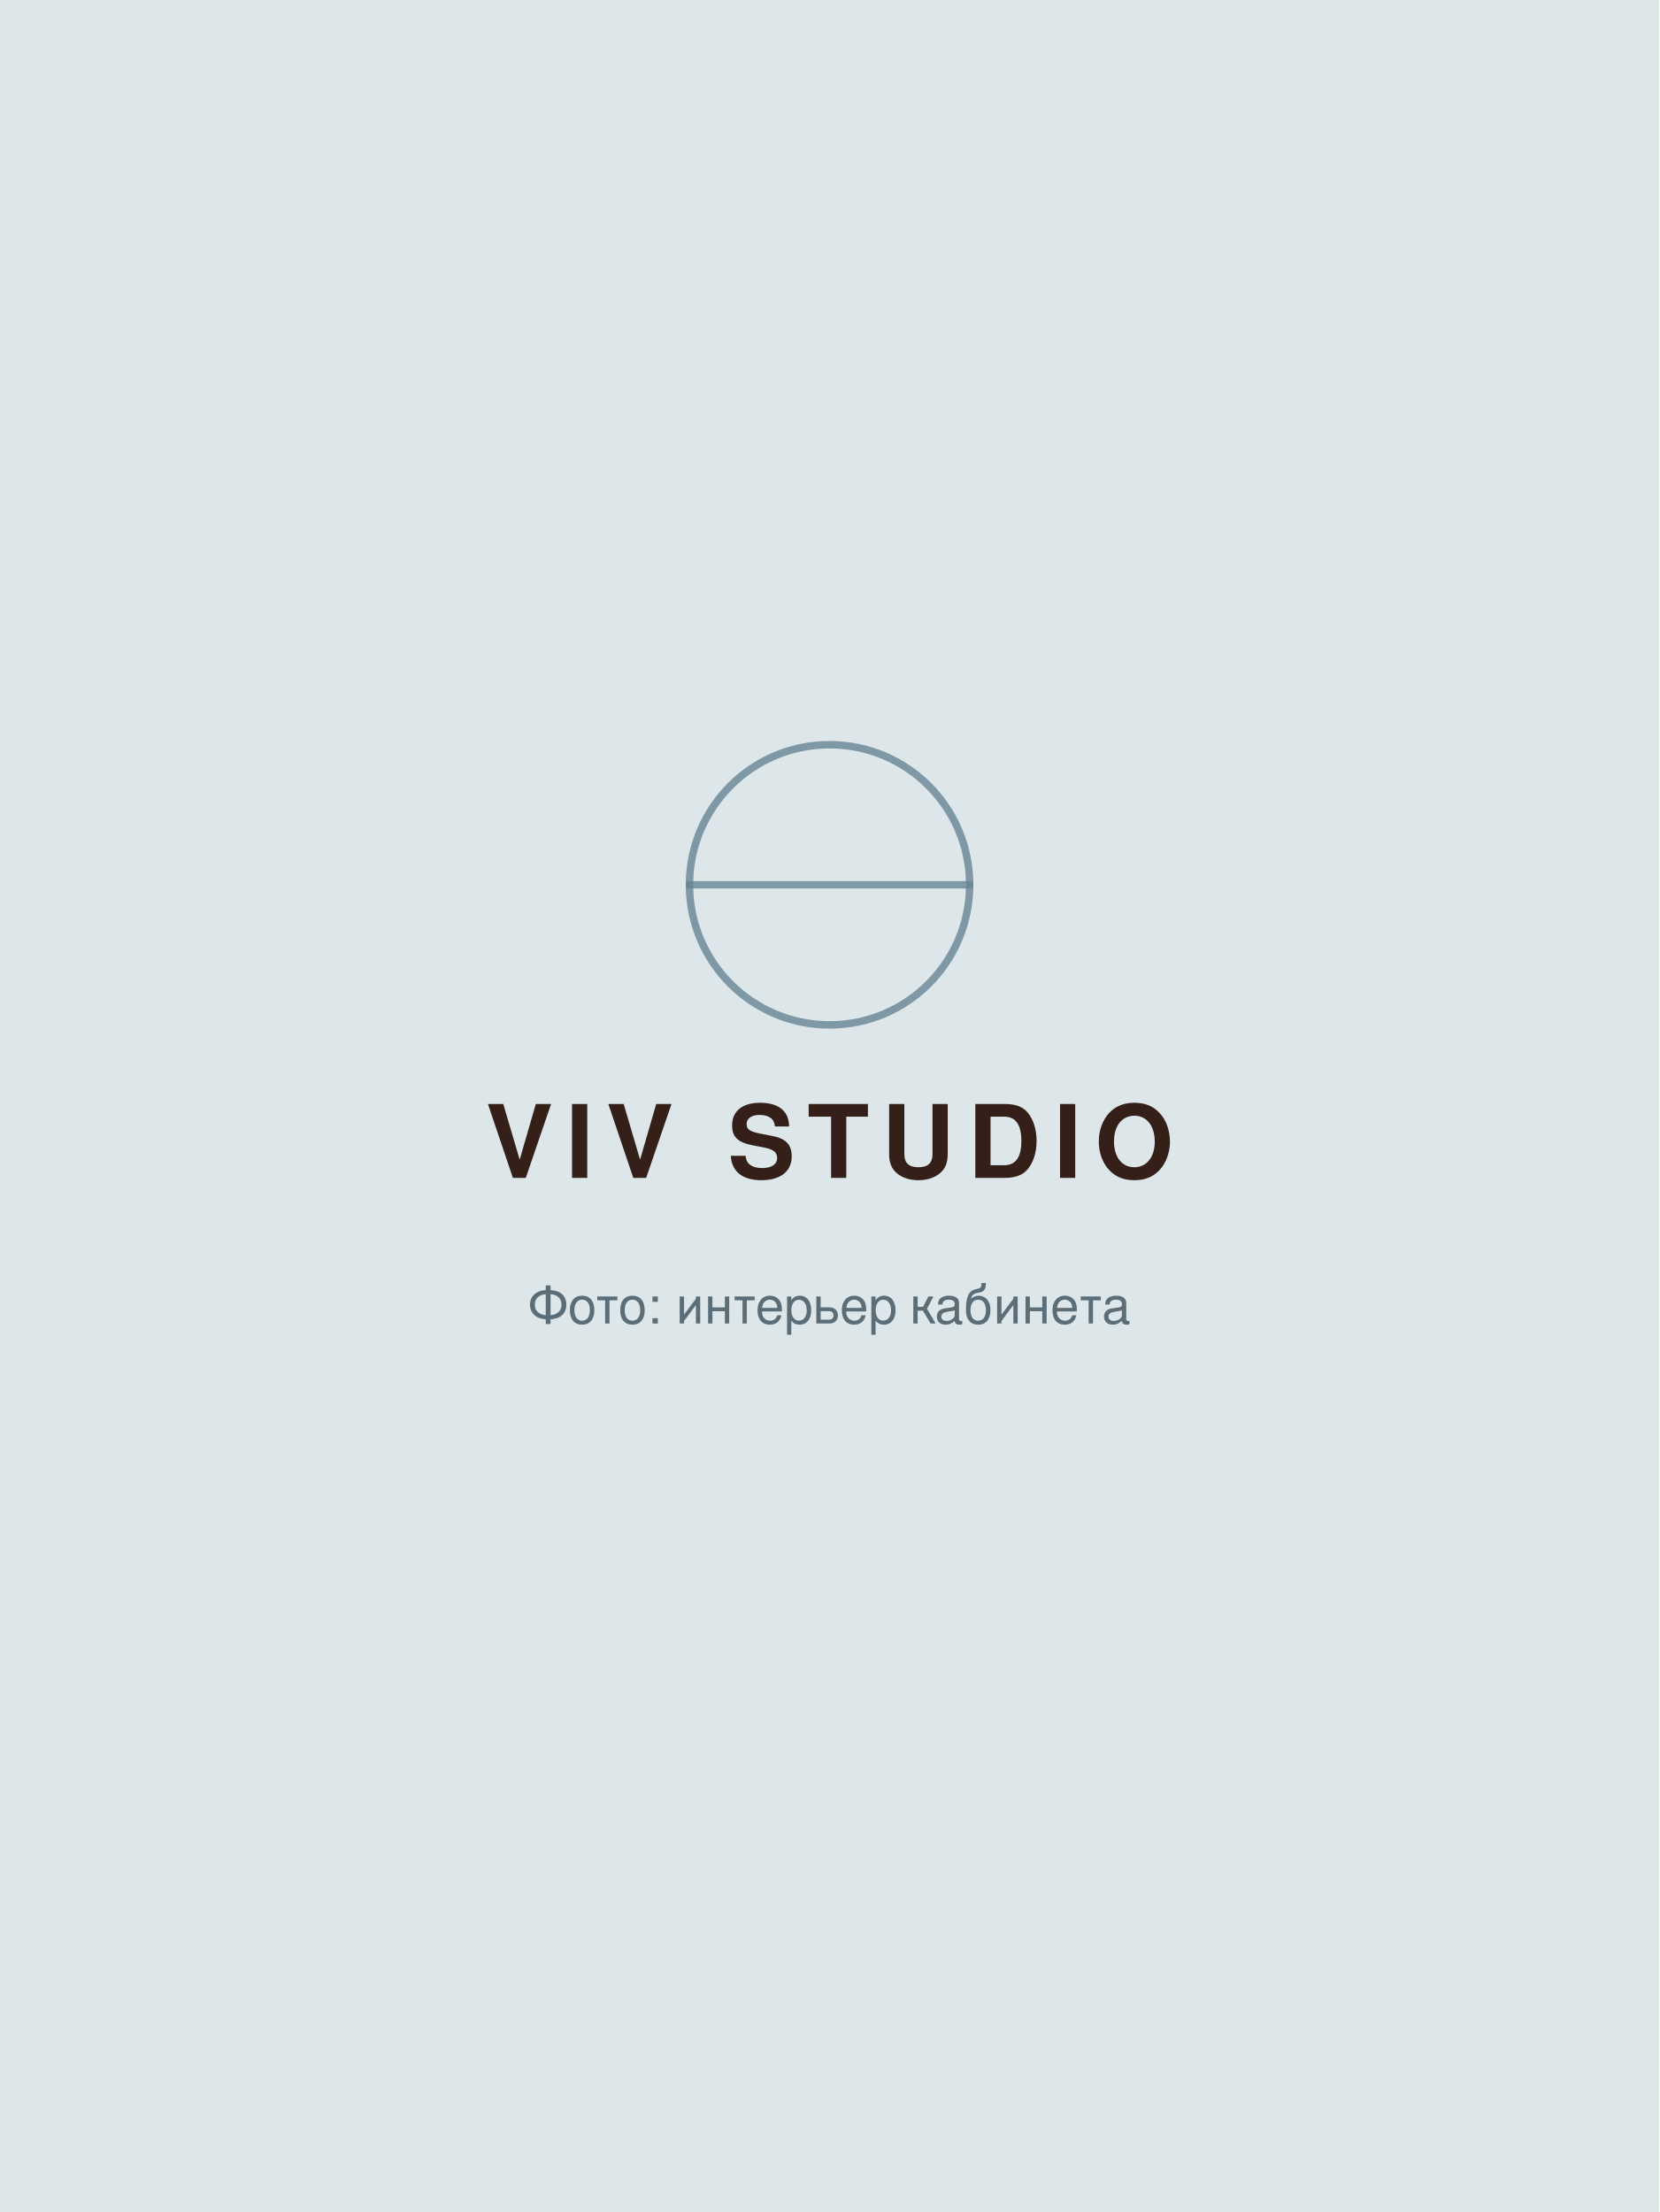
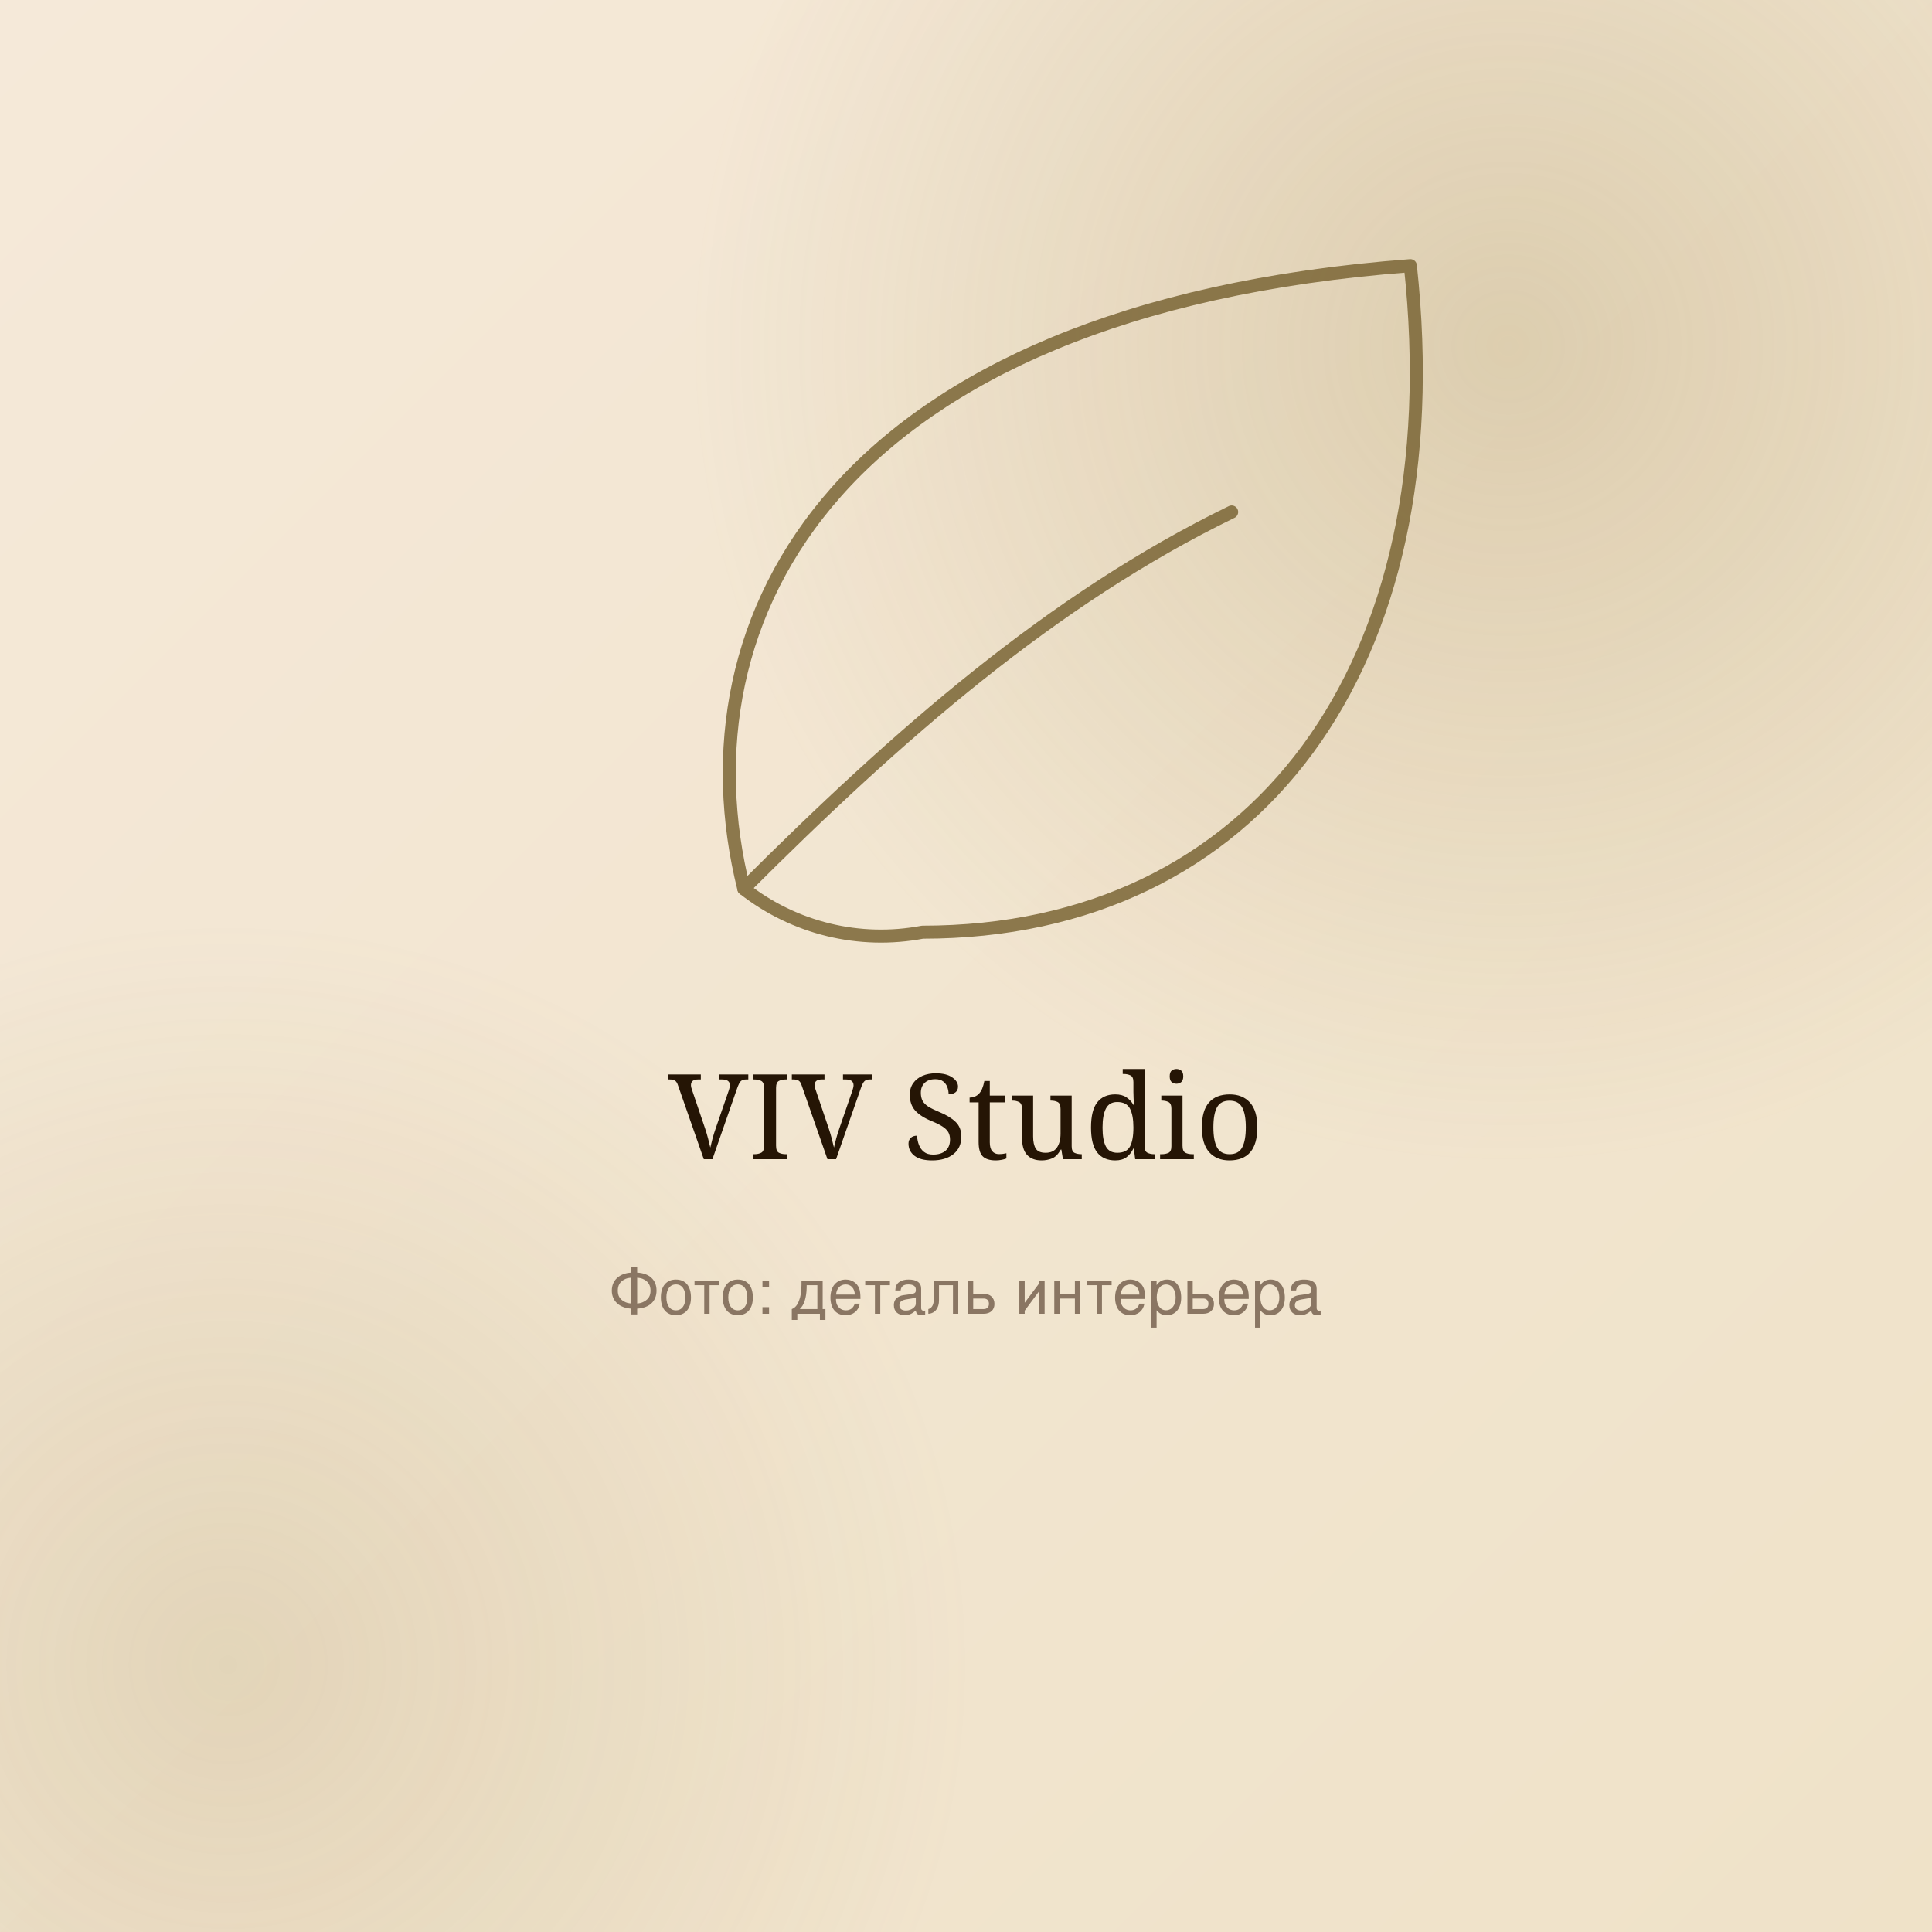
- <svg xmlns="http://www.w3.org/2000/svg" viewBox="0 0 900 1200" width="900" height="1200" role="img">
-   <rect width="900" height="1200" fill="#DDE7EA" />
-   <g fill="none" stroke="#688593" stroke-width="4.05" stroke-opacity=".8">
-     <circle cx="450" cy="480" r="76" />
-     <path d="M374 480 L526 480" stroke-linecap="round" />
+ <svg xmlns="http://www.w3.org/2000/svg" viewBox="0 0 700 700" width="700" height="700" role="img">
+   <defs>
+     <linearGradient id="g" x1="0" y1="0" x2="1" y2="1">
+       <stop offset="0" stop-color="#F5E9D9" />
+       <stop offset="1" stop-color="#EFE2C8" />
+     </linearGradient>
+     <radialGradient id="r">
+       <stop offset="0" stop-color="#A48D55" stop-opacity=".55" />
+       <stop offset="1" stop-color="#A48D55" stop-opacity="0" />
+     </radialGradient>
+   </defs>
+   <rect width="700" height="700" fill="url(#g)" />
+   <circle cx="546" cy="126" r="294" fill="url(#r)" opacity=".5" />
+   <circle cx="84" cy="602" r="266" fill="url(#r)" opacity=".35" />
+   <g transform="translate(350 252) scale(1.750)" fill="none" stroke="#7A6535" stroke-width="2.7" stroke-linecap="round" stroke-linejoin="round" opacity=".85">
+     <path d="M-46 40c-14-56 19-120 138-129 9 83-32 138-101 138a46 46 0 0 1-37-9z" />
+     <path d="M-46 40C-14 8 18-20 55-38" />
  </g>
-   <text x="50%" y="639" text-anchor="middle" font-family="Helvetica,Arial,sans-serif" font-weight="bold" font-size="55" letter-spacing="7" fill="#342019">VIV STUDIO</text>
-   <text x="50%" y="718" text-anchor="middle" font-family="Helvetica,Arial,sans-serif" font-size="28" fill="#5B6E77">Фото: интерьер кабинета</text>
+   <text x="50%" y="420" text-anchor="middle" font-family="Georgia,serif" font-size="43" fill="#251505">VIV Studio</text>
+   <text x="50%" y="476" text-anchor="middle" font-family="Helvetica,Arial,sans-serif" font-size="23" fill="#8A7663">Фото: деталь интерьера</text>
</svg>
